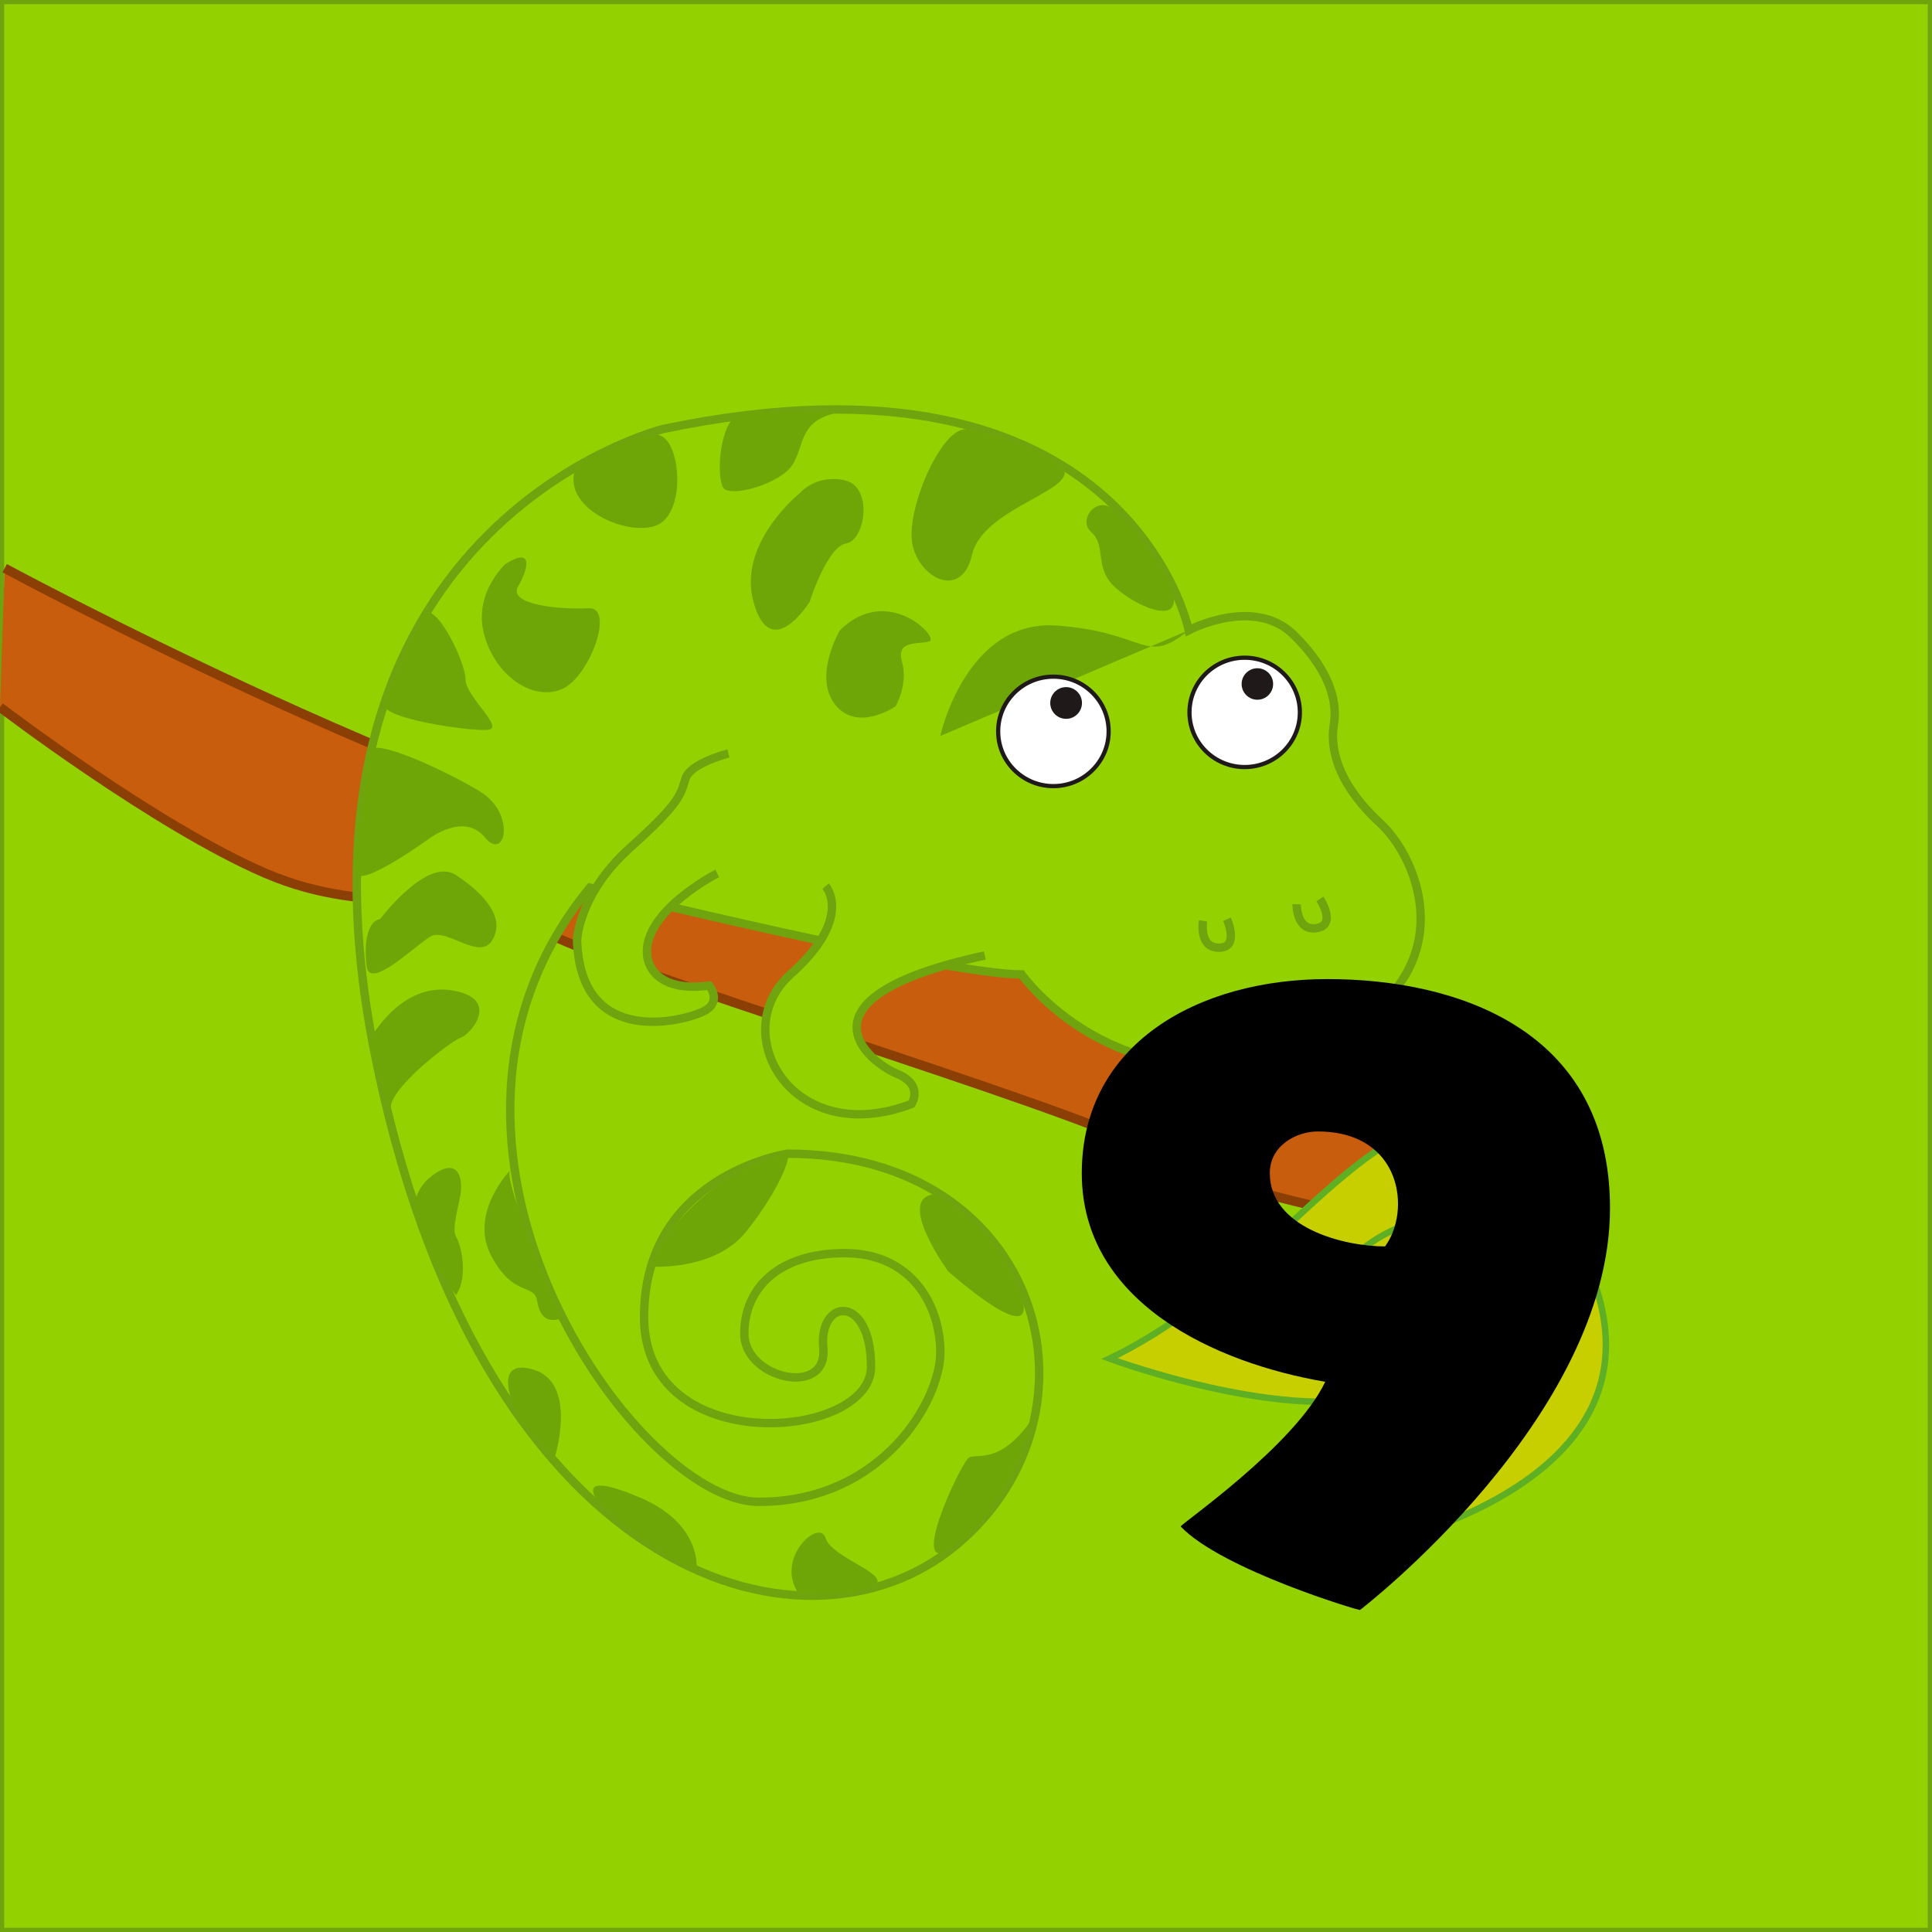
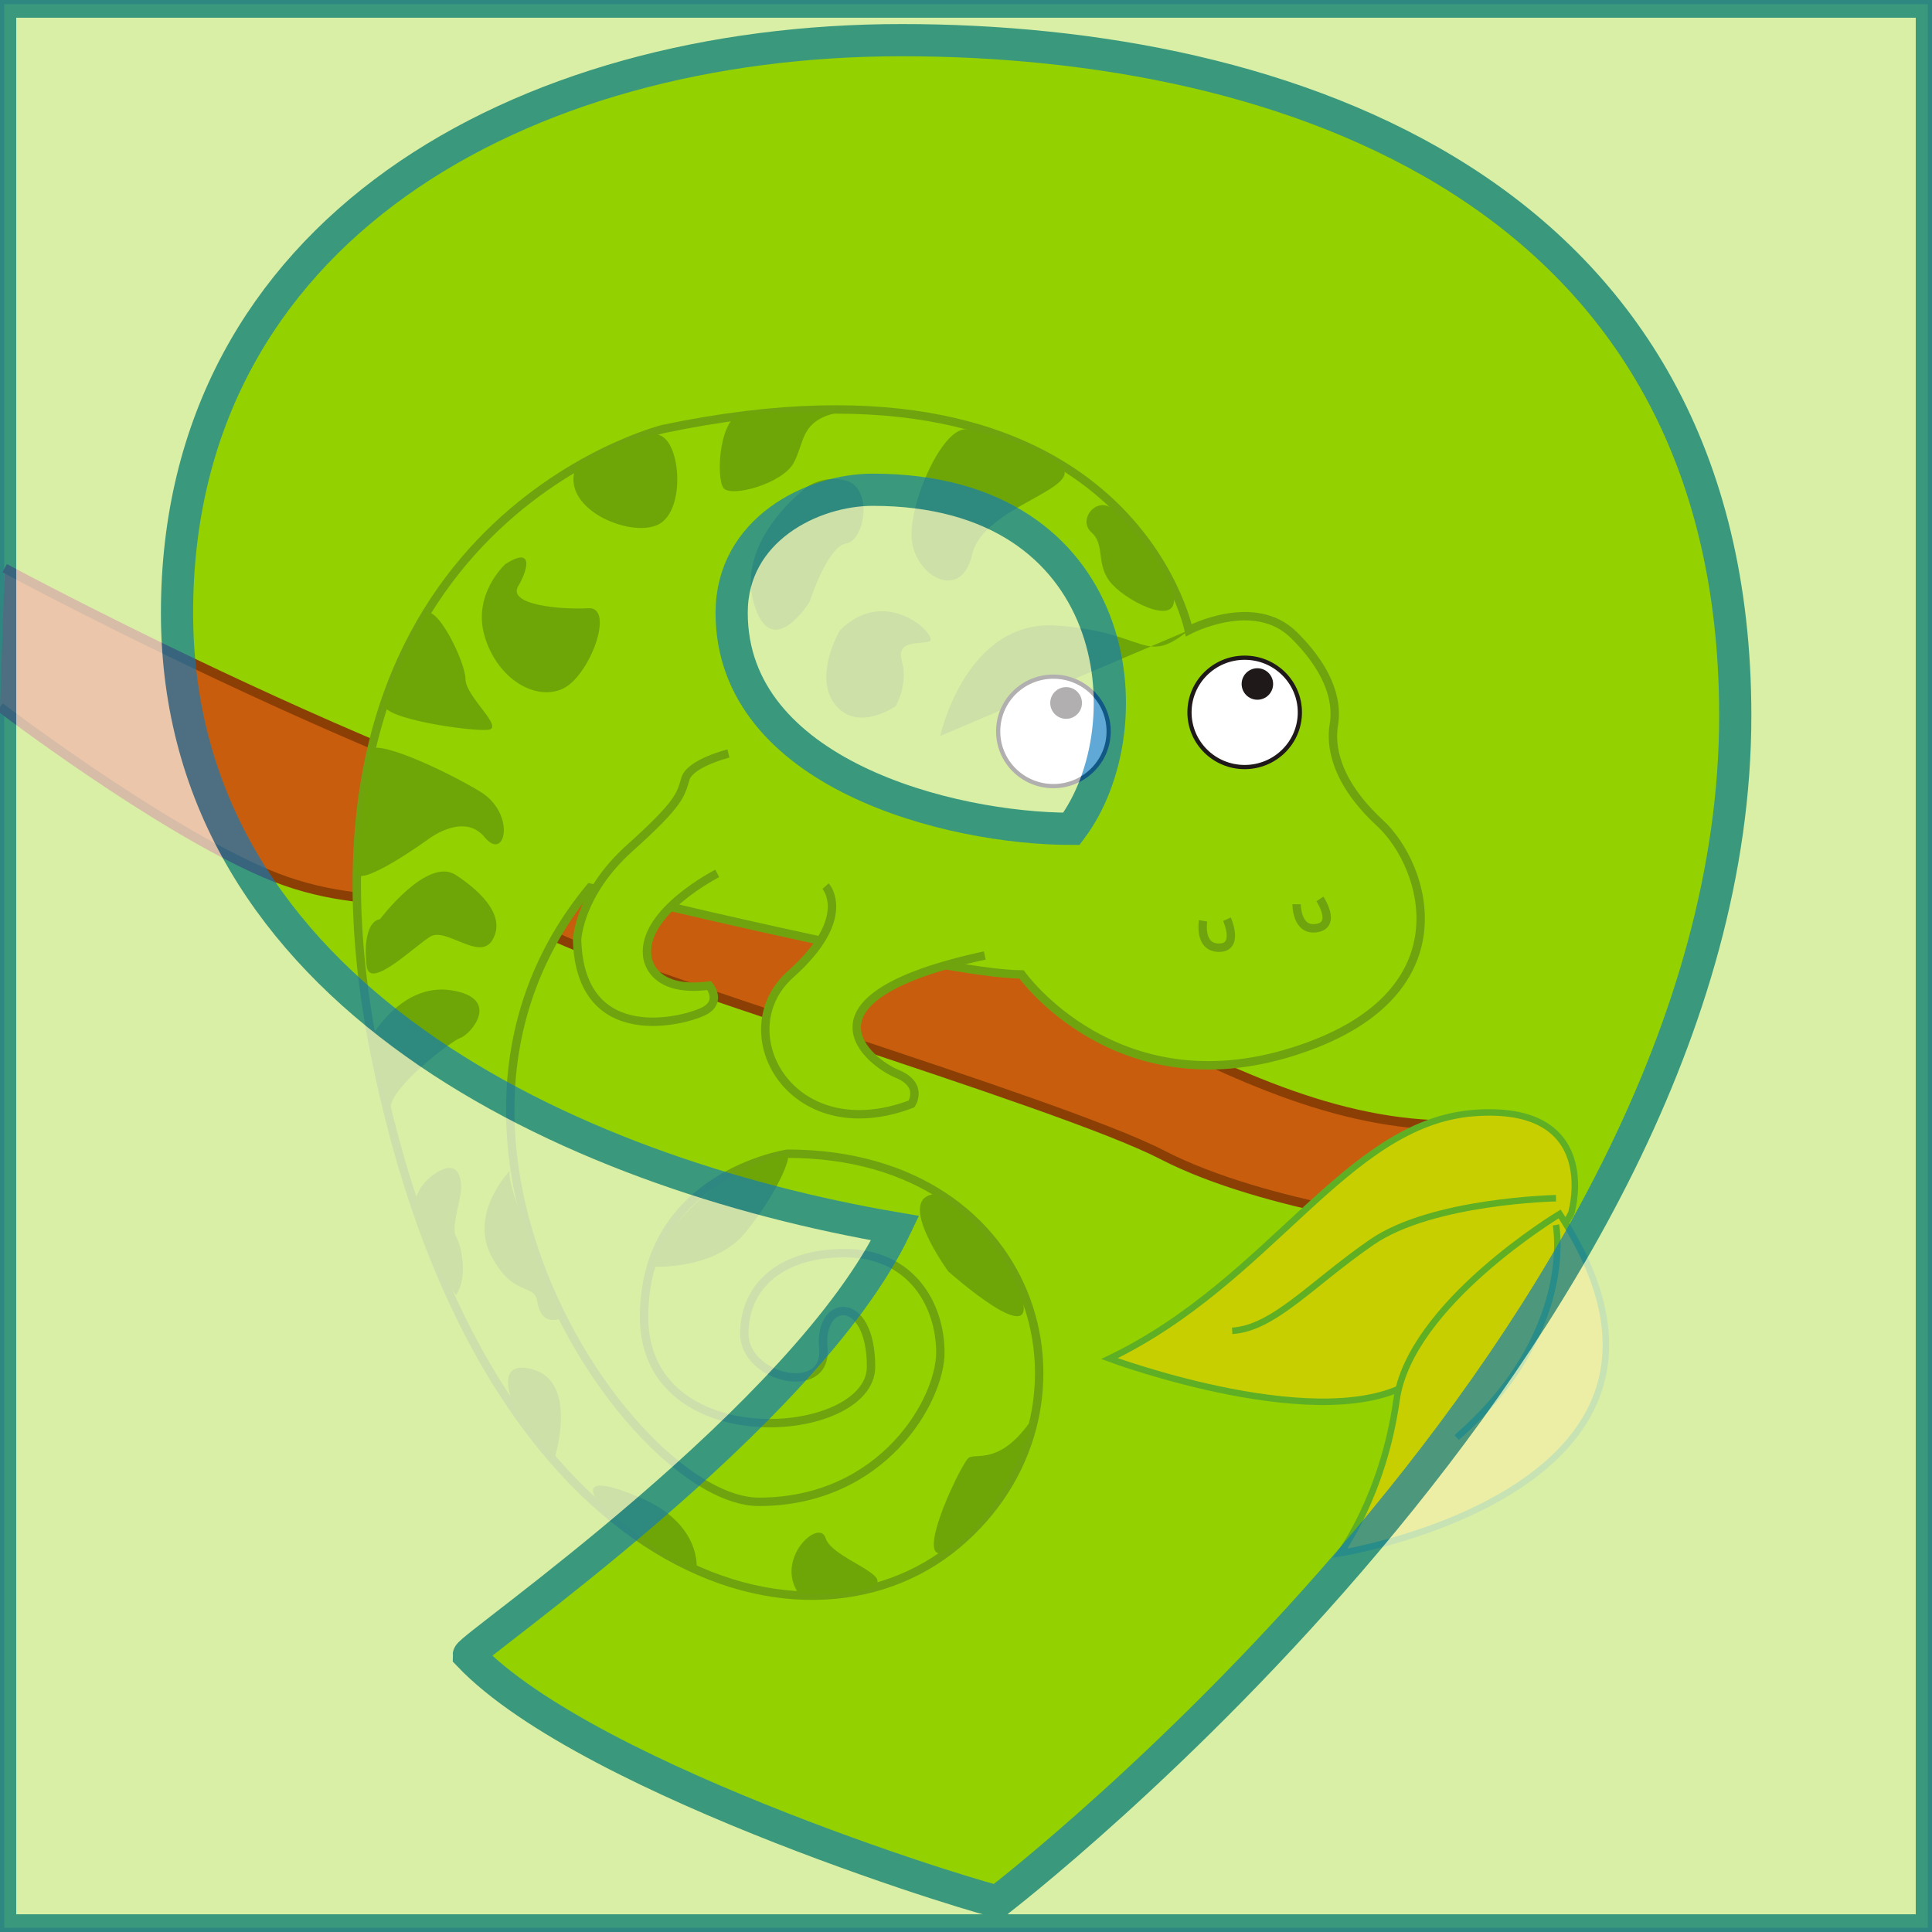
<svg xmlns="http://www.w3.org/2000/svg" version="1.1" id="Capa_1" x="0px" y="0px" width="120px" height="120px" viewBox="0 0 120 120" enable-background="new 0 0 120 120" xml:space="preserve">
  <rect fill="#93D100" stroke="#70A40F" stroke-width="0.522" stroke-miterlimit="10" width="120" height="120" />
  <path fill="#C85D0D" stroke="#8C3F04" stroke-width="0.583" stroke-miterlimit="10" d="M0.29,35.291  c0,0,29.069,15.702,46.428,18.722c17.351,3.033,30.08,16.932,45.121,15.805l-2.598,6.392c0,0-10.563-1.127-17.069-4.489  c-6.513-3.361-33.988-11.316-38.904-14.125c-4.92-2.794-9.979-0.441-16.775-3.354C9.696,51.317,0,43.921,0,43.921" />
-   <path fill="#93D100" stroke="#70A40F" stroke-width="0.522" stroke-miterlimit="10" d="M73.835,39.147  c0,0-3.761-18.554-32.648-12.501c0,0-24.34,6.034-17.962,38.538c6.387,32.508,26.57,38.84,36.214,30.748  c9.648-8.094,5.344-24.274-10.532-24.274c0,0-8.902,1.323-8.902,10.149c0,8.822,14.096,7.646,14.096,3.088  c0-4.557-3.264-4.265-2.964-1.174c0.294,3.092-4.906,1.915-4.906-0.885c0-2.79,2.086-5.001,6.239-5.001  c4.155,0,5.936,3.237,5.936,6.173c0,2.945-3.567,9.273-11.279,9.273c-7.719,0-23.452-22.463-10.487-38.147  c0,0,21.965,5.39,26.812,5.39c0,0,5.841,8.242,16.817,4.807c10.985-3.43,8.312-11.563,5.444-14.212  c-2.868-2.649-3.065-4.906-2.868-6.086c0.199-1.172,0-3.137-2.476-5.589C77.891,36.995,73.835,39.147,73.835,39.147z" />
+   <path fill="#93D100" stroke="#70A40F" stroke-width="0.522" stroke-miterlimit="10" d="M73.835,39.147  c0,0-3.761-18.554-32.648-12.501c0,0-24.34,6.034-17.962,38.538c6.387,32.508,26.57,38.84,36.214,30.748  c9.648-8.094,5.344-24.273-10.532-24.273c0,0-8.902,1.322-8.902,10.148c0,8.822,14.096,7.646,14.096,3.088  c0-4.557-3.264-4.265-2.964-1.174c0.294,3.092-4.906,1.915-4.906-0.885c0-2.79,2.086-5.001,6.239-5.001  c4.155,0,5.936,3.237,5.936,6.173c0,2.945-3.567,9.273-11.279,9.273c-7.719,0-23.452-22.463-10.487-38.147  c0,0,21.965,5.39,26.812,5.39c0,0,5.841,8.242,16.817,4.808c10.984-3.431,8.312-11.563,5.443-14.212  c-2.867-2.649-3.064-4.906-2.867-6.086c0.198-1.172,0-3.137-2.477-5.589C77.891,36.995,73.835,39.147,73.835,39.147z" />
  <path fill="#93D100" stroke="#70A40F" stroke-width="0.522" stroke-miterlimit="10" d="M51.28,55.038c0,0,1.775,1.957-2.187,5.485  c-3.957,3.537,0,10.892,7.521,8.047c0,0,0.79-1.172-0.889-1.873c-1.684-0.676-6.827-4.7,5.441-7.35" />
  <path fill="#93D100" stroke="#70A40F" stroke-width="0.522" stroke-miterlimit="10" d="M44.549,54.25c0,0-4.649,2.365-4.353,5.102  c0,0,0.098,2.357,3.857,1.865c0,0,0.803,0.979-0.29,1.567c-1.089,0.593-7.724,2.452-7.919-4.412c0,0,0.102-2.846,3.262-5.69  c3.166-2.837,3.166-3.329,3.468-4.313c0.292-0.976,2.67-1.568,2.67-1.568" />
  <path fill="#6FA607" d="M58.399,45.715c0,0,1.586-7.25,7.224-6.862c5.641,0.396,5.443,2.549,8.212,0.294" />
  <path fill="#FFFFFF" stroke="#1F191A" stroke-width="0.261" stroke-miterlimit="10" d="M65.428,42.028  c1.893,0,3.432,1.518,3.432,3.399c0,1.877-1.539,3.4-3.432,3.4c-1.896,0-3.43-1.523-3.43-3.4  C61.998,43.546,63.532,42.028,65.428,42.028z" />
  <ellipse fill="#FFFFFF" stroke="#1F191A" stroke-width="0.261" stroke-miterlimit="10" cx="77.309" cy="44.247" rx="3.428" ry="3.396" />
  <path fill="#6FA607" d="M60.181,26.7c0,0,3.864,0.684,5.641,2.154c1.781,1.473-4.752,2.549-5.441,5.59  c-0.692,3.037-3.654,1.278-3.762-1.076C56.517,31.011,58.696,26.206,60.181,26.7z" />
  <path fill="#6FA607" d="M69.087,31.599c0,0,3.167,2.943,3.761,5.2c0.594,2.251-2.668,0.683-3.761-0.496  c-1.088-1.17-0.396-2.446-1.289-3.229C66.91,32.288,68.098,30.815,69.087,31.599z" />
  <path fill="#6FA607" d="M52.168,39.147c0,0-1.683,2.847-0.298,4.616c1.389,1.76,3.763,0.1,3.763,0.1s0.79-1.368,0.394-2.745  c-0.394-1.376,0.99-1.084,1.691-1.276C58.399,39.642,55.139,36.208,52.168,39.147z" />
  <path fill="#6FA607" d="M49.69,30.617c0,0-3.955,3.141-2.866,6.86c1.089,3.733,3.465-0.098,3.465-0.098s1.085-3.429,2.273-3.627  c1.187-0.196,1.691-3.531-0.099-3.921C50.683,29.442,49.69,30.617,49.69,30.617z" />
  <path fill="#6FA607" d="M52.07,25.62c0,0-4.259-0.099-5.84,0c-1.579,0.098-1.781,4.112-1.285,4.703  c0.492,0.59,3.66-0.29,4.353-1.573C49.991,27.478,49.69,26.107,52.07,25.62z" />
  <path fill="#6FA607" d="M35.843,28.854c0,0,3.464-1.96,4.945-1.858c1.483,0.094,1.879,4.703,0.098,5.585  C39.105,33.461,34.557,31.501,35.843,28.854z" />
  <path fill="#6FA607" d="M31.393,35.034c0,0-2.077,1.863-1.287,4.507c0.795,2.645,3.166,4.021,4.849,3.237  c1.683-0.784,3.262-5.1,1.585-5.001c-1.683,0.098-5.045-0.196-4.353-1.368C32.873,35.23,33.075,33.954,31.393,35.034z" />
  <path fill="#6FA607" d="M48.906,71.662c0,0-5.84,1.126-8.514,7.008c0,0,3.959,0.299,5.938-2.152  C48.312,74.061,49.2,71.803,48.906,71.662z" />
  <path fill="#6FA607" d="M58.106,74.164c0,0,3.759,2.061,5.246,6.083c1.482,4.017-4.455-1.278-4.455-1.278  S55.53,74.355,58.106,74.164z" />
-   <path fill="#6FA607" d="M64.143,88.08c0,0-1.287,5.201-4.704,7.852c-3.412,2.646,0.249-5.104,0.742-5.397  C60.678,90.241,62.16,91.025,64.143,88.08z" />
+   <path fill="#6FA607" d="M64.143,88.08c0,0-1.287,5.201-4.704,7.852c-3.412,2.646,0.249-5.104,0.742-5.396  C60.678,90.241,62.16,91.025,64.143,88.08z" />
  <path fill="#6FA607" d="M49.597,98.968c0,0,2.962,0.302,4.544-0.392c1.586-0.693-2.471-1.762-2.86-3.038  C50.883,94.264,48.111,96.814,49.597,98.968z" />
  <path fill="#6FA607" d="M43.262,97.499c0,0,0.398-2.845-3.562-4.505c-3.955-1.674-2.669,0.092-2.669,0.092  S41.187,97.107,43.262,97.499z" />
  <path fill="#6FA607" d="M34.454,90.541c0,0,1.487-4.709-1.379-5.489c-2.868-0.788-0.794,3.128-0.794,3.128L34.454,90.541z" />
  <path fill="#6FA607" d="M31.687,72.691c0,0-2.576,2.645-1.183,5.293c1.383,2.646,2.67,1.67,2.866,2.846  c0.196,1.177,0.79,1.27,1.482,1.076C34.853,81.906,31.196,73.279,31.687,72.691z" />
  <path fill="#6FA607" d="M25.748,75.24c0,0-0.2-1.376,1.287-2.357c1.487-0.979,1.684,0.396,1.585,1.178  c-0.098,0.789-0.59,2.258-0.292,2.75c0.296,0.486,0.791,2.446,0,3.627C28.324,80.438,26.049,77.492,25.748,75.24z" />
  <path fill="#6FA607" d="M22.98,64.555c0,0,1.879-3.531,5.046-3.047c3.17,0.492,1.187,2.753,0.594,2.945  c-0.594,0.191-4.451,3.138-4.353,4.404C24.268,68.866,22.878,65.43,22.98,64.555z" />
  <path fill="#6FA607" d="M23.6,57.095c0,0,2.943-3.921,4.72-2.745c1.781,1.176,3.068,2.645,2.273,4.022  c-0.791,1.368-2.866-0.789-3.859-0.201c-0.987,0.593-3.754,3.334-3.958,1.865C22.584,58.562,22.841,57.194,23.6,57.095z" />
  <path fill="#6FA607" d="M22.98,46.7c0,0-0.986,6.273-0.889,7.454c0.09,1.181,4.549-2.056,4.549-2.056s2.175-1.669,3.464-0.096  c1.287,1.573,1.979-1.473-0.298-2.845C27.534,47.78,22.98,45.715,22.98,46.7z" />
  <path fill="#6FA607" d="M26.343,38.173c0,0-2.375,4.706-2.478,5.59c-0.099,0.885,5.343,1.673,6.435,1.568  c1.088-0.096-1.385-2.061-1.385-3.137C28.918,41.118,27.04,37.285,26.343,38.173z" />
  <circle fill="#1F191A" cx="66.218" cy="43.663" r="0.985" />
  <circle fill="#1F191A" cx="78.098" cy="42.484" r="0.978" />
  <path fill="#93D100" stroke="#70A40F" stroke-width="0.522" stroke-miterlimit="10" d="M74.727,57.194c0,0-0.295,1.67,0.991,1.67  c1.285,0,0.49-1.771,0.49-1.771" />
  <path fill="#93D100" stroke="#70A40F" stroke-width="0.522" stroke-miterlimit="10" d="M80.536,56.164c0,0-0.021,1.689,1.246,1.481  c1.269-0.2,0.2-1.811,0.2-1.811" />
  <path fill="#C8CF00" stroke="#5FAF25" stroke-width="0.402" stroke-miterlimit="10" d="M97.634,75.174c0,0,1.83-6.641-6.098-6.04  c-7.92,0.613-12.568,10.416-22.624,15.251c0,0,13.636,5.057,19.047,1.284C93.363,81.896,97.785,75.482,97.634,75.174z" />
  <path fill="#C8CF00" stroke="#5FAF25" stroke-width="0.402" stroke-miterlimit="10" d="M96.871,75.402  c0,0-9.292,5.587-10.128,11.552c-0.839,5.965-3.504,9.521-3.504,9.521S107.994,92.468,96.871,75.402z" />
  <path fill="#C8CF00" stroke="#5FAF25" stroke-width="0.402" stroke-miterlimit="10" d="M96.645,76.083  c0,0,1.291,6.717-6.172,13.207" />
-   <path fill="#C8CF00" stroke="#5FAF25" stroke-width="0.402" stroke-miterlimit="10" d="M96.645,74.423c0,0-7.691,0.15-11.426,2.72  c-3.734,2.565-6.097,5.361-8.685,5.516" />
+   <path fill="#C8CF00" stroke="#5FAF25" stroke-width="0.402" stroke-miterlimit="10" d="M96.645,74.423c0,0-7.69,0.15-11.426,2.72  c-3.734,2.565-6.097,5.361-8.685,5.517" />
  <g id="tOvtze_1_">
</g>
  <path fill="#B14B49" stroke="#B14B49" stroke-width="0.036" stroke-miterlimit="10" d="M-229.164,256.166  c-4.333-1.333-8,1.334-7.333,3.667" />
-   <path d="M82.313,85.825c-6.818-1.163-15.121-4.917-15.121-12.955c0-8.037,7.224-12.058,15.256-12.058  c8.033,0,17.552,3.12,17.552,14.226c0,13.062-15.525,24.959-15.525,24.959c0.135,0.104-8.573-2.485-11.139-5.183  C73.334,94.656,80.424,89.791,82.313,85.825z M81.841,70.278c-1.282,0-2.971,0.847-2.971,2.592c0,3.384,4.591,4.547,7.155,4.547  C87.646,75.249,87.106,70.278,81.841,70.278z" />
+   <path opacity="0.65" fill="#FFFFFF" stroke="#0B7ABF" stroke-width="2" stroke-miterlimit="10" enable-background="new    " d="  M0.009,0.101v119.799h119.982V0.101H0.009z M61.981,118.089c0.399,0.311-25.291-7.334-32.863-15.289  c-0.004-0.469,20.908-14.816,26.486-26.518c-20.115-3.432-44.609-14.508-44.609-38.219c0-23.712,21.311-35.569,45.008-35.569  c23.693,0,51.777,9.205,51.777,41.964C107.78,82.991,61.981,118.089,61.981,118.089z" />
+   <path opacity="0.65" fill="#FFFFFF" stroke="#0B7ABF" stroke-width="2" stroke-miterlimit="10" enable-background="new    " d="  M54.21,30.419c-3.783,0-8.766,2.497-8.766,7.645c0,9.984,13.545,13.416,21.104,13.416C71.333,45.079,69.741,30.419,54.21,30.419z" />
</svg>
